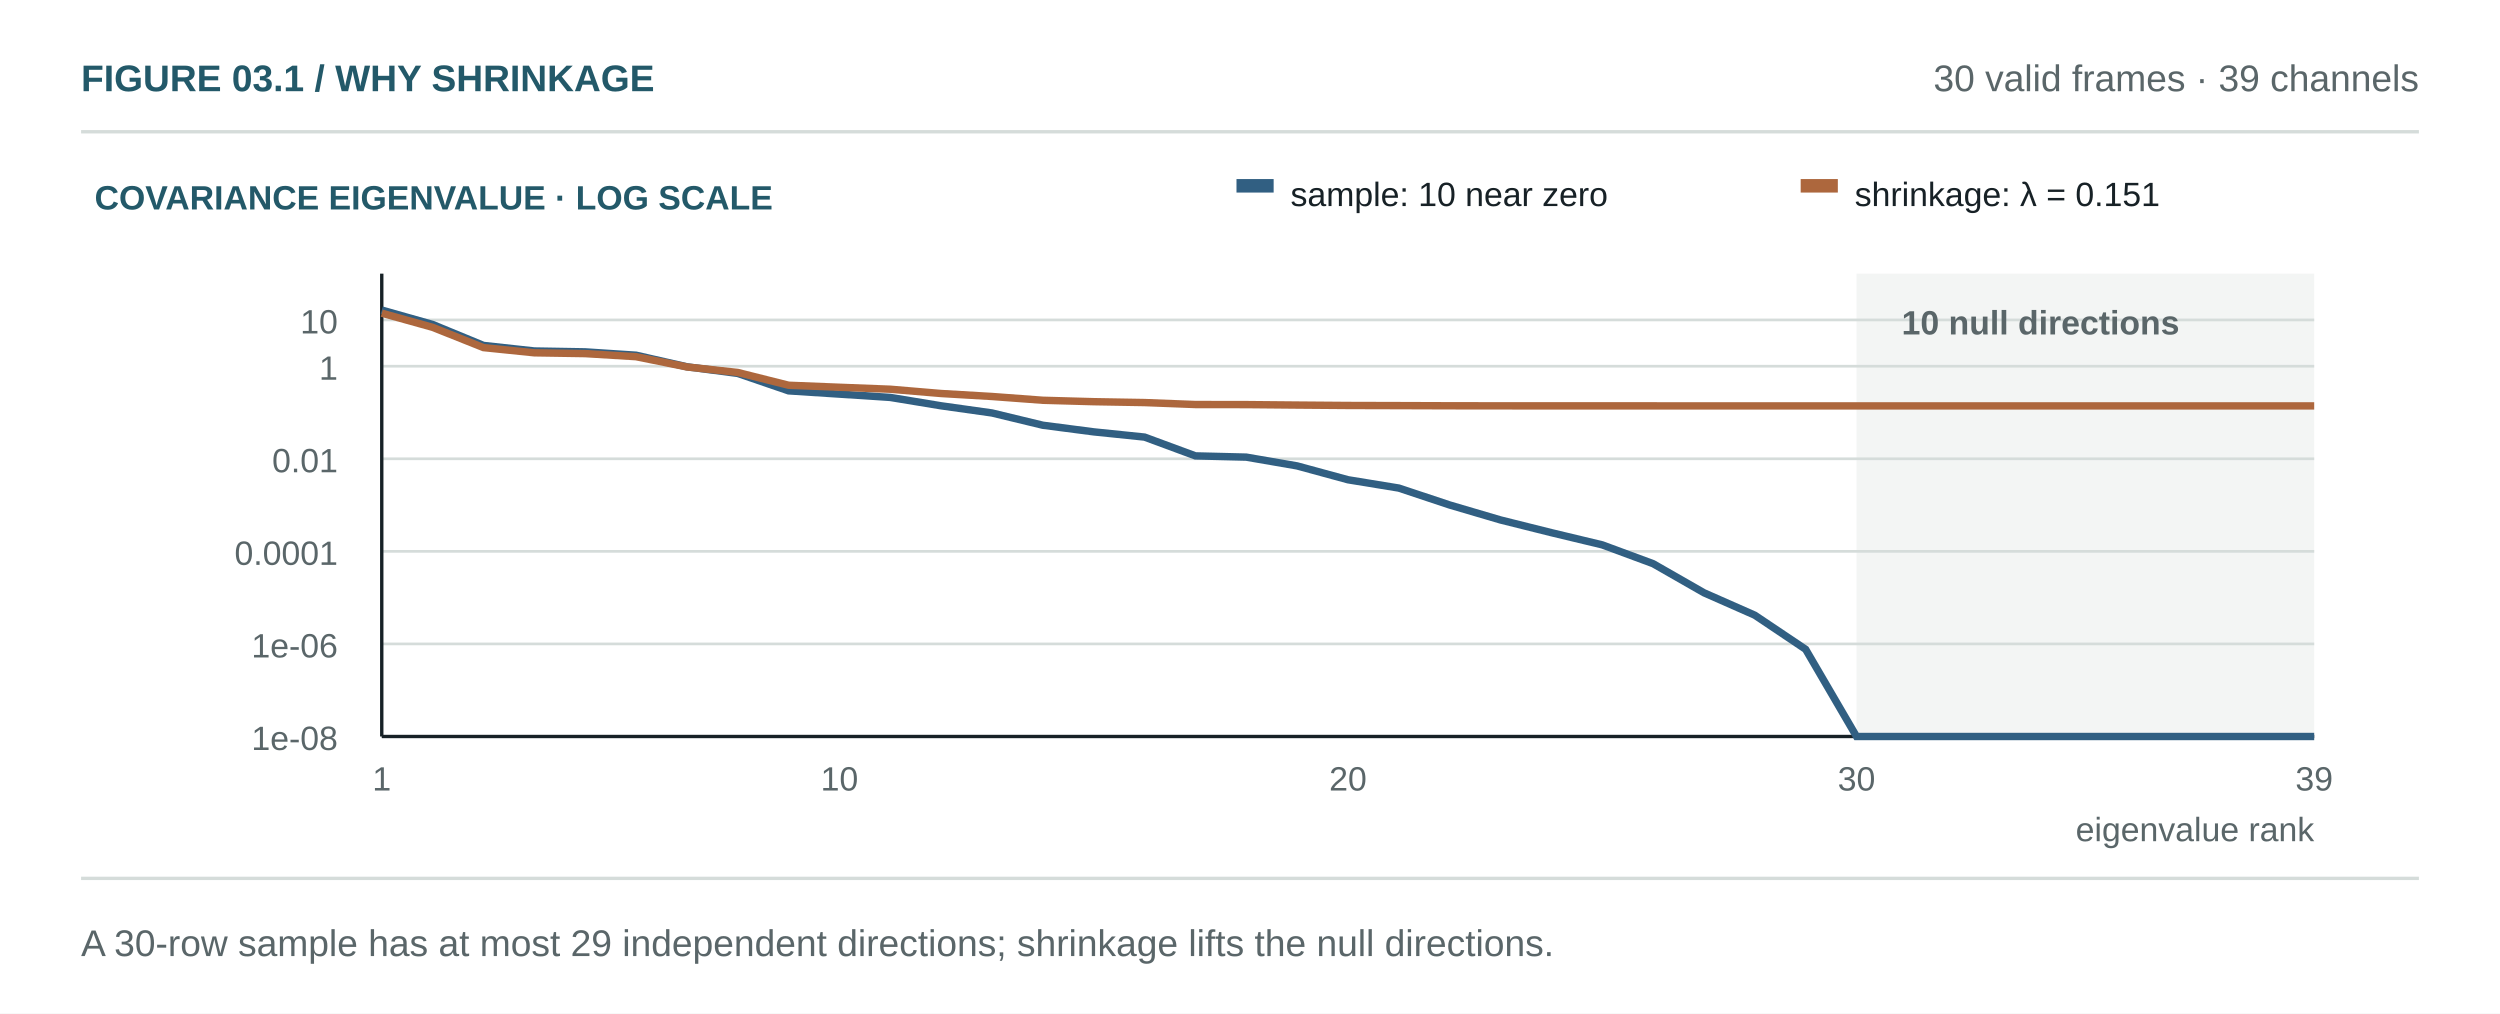
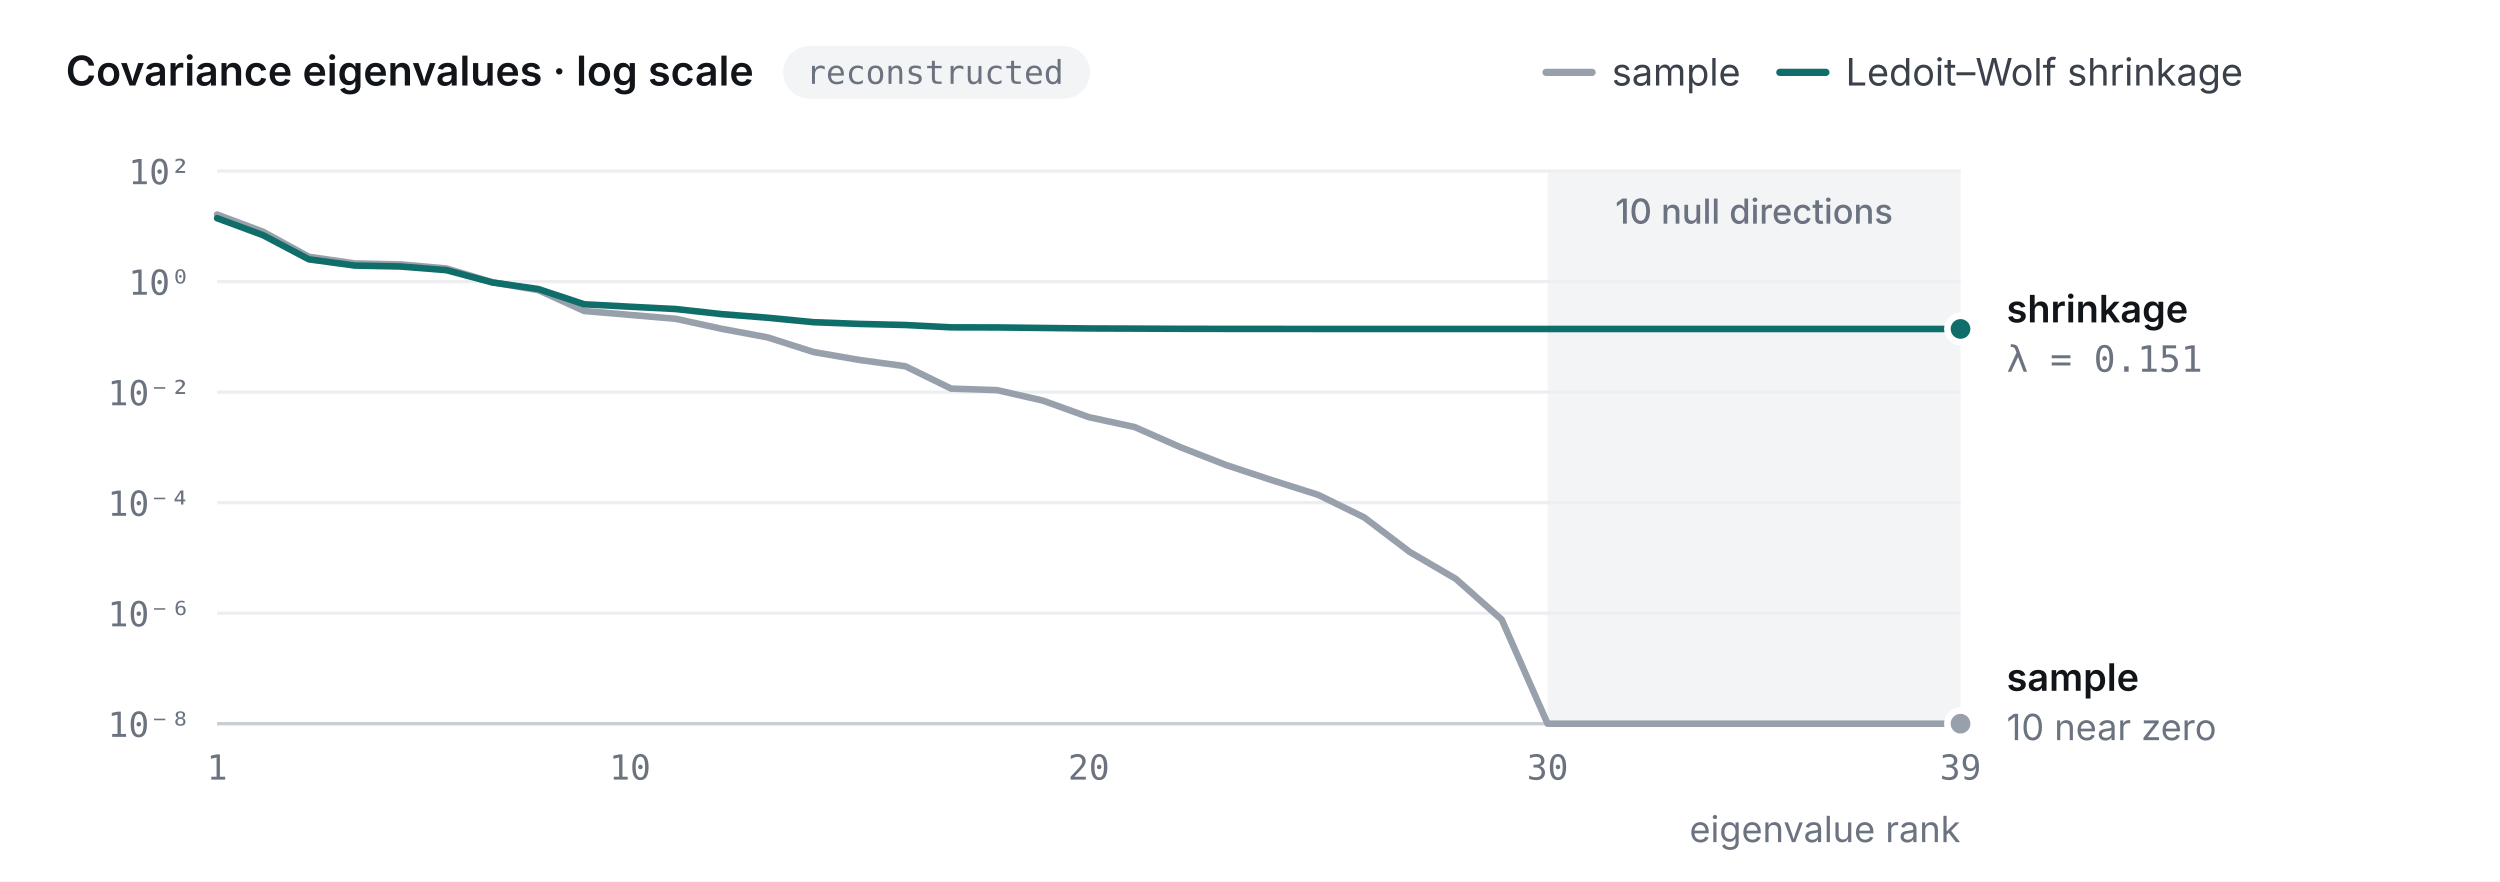
- <svg xmlns="http://www.w3.org/2000/svg" width="740" height="300" viewBox="0 0 740 300" role="img" aria-labelledby="title desc">
-   <rect width="740" height="300" fill="#ffffff" />
-   <text x="24.00" y="27.00" fill="#235969" font-size="11" font-weight="700" text-anchor="start" font-family="-apple-system,BlinkMacSystemFont,Segoe UI,Arial,sans-serif">FIGURE 03.1 / WHY SHRINKAGE</text>
-   <text x="716.00" y="27.00" fill="#5a6669" font-size="11" font-weight="400" text-anchor="end" font-family="-apple-system,BlinkMacSystemFont,Segoe UI,Arial,sans-serif">30 valid frames · 39 channels</text>
-   <line x1="24.00" y1="39.00" x2="716.00" y2="39.00" stroke="#d5dcda" stroke-width="1" opacity="1" />
-   <text x="28.00" y="62.00" fill="#235969" font-size="10" font-weight="700" text-anchor="start" font-family="-apple-system,BlinkMacSystemFont,Segoe UI,Arial,sans-serif">COVARIANCE EIGENVALUE · LOG SCALE</text>
-   <rect x="549.53" y="81.00" width="135.47" height="137.00" fill="#f3f5f4" />
-   <line x1="113.00" y1="218.00" x2="685.00" y2="218.00" stroke="#d5dcda" stroke-width="0.8" opacity="1" />
-   <text x="100.00" y="222.00" fill="#5a6669" font-size="10" font-weight="400" text-anchor="end" font-family="-apple-system,BlinkMacSystemFont,Segoe UI,Arial,sans-serif">1e-08</text>
-   <line x1="113.00" y1="190.60" x2="685.00" y2="190.60" stroke="#d5dcda" stroke-width="0.8" opacity="1" />
-   <text x="100.00" y="194.60" fill="#5a6669" font-size="10" font-weight="400" text-anchor="end" font-family="-apple-system,BlinkMacSystemFont,Segoe UI,Arial,sans-serif">1e-06</text>
-   <line x1="113.00" y1="163.20" x2="685.00" y2="163.20" stroke="#d5dcda" stroke-width="0.8" opacity="1" />
-   <text x="100.00" y="167.20" fill="#5a6669" font-size="10" font-weight="400" text-anchor="end" font-family="-apple-system,BlinkMacSystemFont,Segoe UI,Arial,sans-serif">0.0001</text>
-   <line x1="113.00" y1="135.80" x2="685.00" y2="135.80" stroke="#d5dcda" stroke-width="0.8" opacity="1" />
-   <text x="100.00" y="139.80" fill="#5a6669" font-size="10" font-weight="400" text-anchor="end" font-family="-apple-system,BlinkMacSystemFont,Segoe UI,Arial,sans-serif">0.01</text>
-   <line x1="113.00" y1="108.40" x2="685.00" y2="108.40" stroke="#d5dcda" stroke-width="0.8" opacity="1" />
-   <text x="100.00" y="112.40" fill="#5a6669" font-size="10" font-weight="400" text-anchor="end" font-family="-apple-system,BlinkMacSystemFont,Segoe UI,Arial,sans-serif">1</text>
-   <line x1="113.00" y1="94.70" x2="685.00" y2="94.70" stroke="#d5dcda" stroke-width="0.8" opacity="1" />
-   <text x="100.00" y="98.70" fill="#5a6669" font-size="10" font-weight="400" text-anchor="end" font-family="-apple-system,BlinkMacSystemFont,Segoe UI,Arial,sans-serif">10</text>
-   <line x1="113.00" y1="81.00" x2="113.00" y2="218.00" stroke="#172126" stroke-width="1" opacity="1" />
-   <line x1="113.00" y1="218.00" x2="685.00" y2="218.00" stroke="#172126" stroke-width="1" opacity="1" />
-   <text x="113.00" y="234.00" fill="#5a6669" font-size="10" font-weight="400" text-anchor="middle" font-family="-apple-system,BlinkMacSystemFont,Segoe UI,Arial,sans-serif">1</text>
-   <text x="248.47" y="234.00" fill="#5a6669" font-size="10" font-weight="400" text-anchor="middle" font-family="-apple-system,BlinkMacSystemFont,Segoe UI,Arial,sans-serif">10</text>
-   <text x="399.00" y="234.00" fill="#5a6669" font-size="10" font-weight="400" text-anchor="middle" font-family="-apple-system,BlinkMacSystemFont,Segoe UI,Arial,sans-serif">20</text>
-   <text x="549.53" y="234.00" fill="#5a6669" font-size="10" font-weight="400" text-anchor="middle" font-family="-apple-system,BlinkMacSystemFont,Segoe UI,Arial,sans-serif">30</text>
-   <text x="685.00" y="234.00" fill="#5a6669" font-size="10" font-weight="400" text-anchor="middle" font-family="-apple-system,BlinkMacSystemFont,Segoe UI,Arial,sans-serif">39</text>
-   <text x="685.00" y="249.00" fill="#5a6669" font-size="10" font-weight="400" text-anchor="end" font-family="-apple-system,BlinkMacSystemFont,Segoe UI,Arial,sans-serif">eigenvalue rank</text>
-   <text x="604.00" y="99.00" fill="#5a6669" font-size="10" font-weight="600" text-anchor="middle" font-family="-apple-system,BlinkMacSystemFont,Segoe UI,Arial,sans-serif">10 null directions</text>
-   <polyline points="113.00,91.78 128.05,96.04 143.11,102.25 158.16,103.89 173.21,104.15 188.26,105.14 203.32,108.57 218.37,110.53 233.42,115.69 248.47,116.66 263.53,117.64 278.58,120.12 293.63,122.24 308.68,125.87 323.74,127.83 338.79,129.38 353.84,134.94 368.89,135.31 383.95,137.91 399.00,142.01 414.05,144.47 429.11,149.48 444.16,153.91 459.21,157.67 474.26,161.28 489.32,166.85 504.37,175.46 519.42,182.10 534.47,192.20 549.53,218.00 564.58,218.00 579.63,218.00 594.68,218.00 609.74,218.00 624.79,218.00 639.84,218.00 654.89,218.00 669.95,218.00 685.00,218.00" fill="none" stroke="#315f82" stroke-width="2.2" />
-   <polyline points="113.00,92.70 128.05,96.89 143.11,102.89 158.16,104.43 173.21,104.67 188.26,105.58 203.32,108.62 218.37,110.25 233.42,114.03 248.47,114.63 263.53,115.21 278.58,116.48 293.63,117.36 308.68,118.48 323.74,118.90 338.79,119.16 353.84,119.74 368.89,119.76 383.95,119.90 399.00,120.02 414.05,120.06 429.11,120.11 444.16,120.13 459.21,120.14 474.26,120.14 489.32,120.14 504.37,120.15 519.42,120.15 534.47,120.15 549.53,120.15 564.58,120.15 579.63,120.15 594.68,120.15 609.74,120.15 624.79,120.15 639.84,120.15 654.89,120.15 669.95,120.15 685.00,120.15" fill="none" stroke="#ad673d" stroke-width="2.2" />
-   <rect x="366.00" y="53.00" width="11.00" height="4.00" fill="#315f82" />
-   <text x="382.00" y="61.00" fill="#172126" font-size="10" font-weight="400" text-anchor="start" font-family="-apple-system,BlinkMacSystemFont,Segoe UI,Arial,sans-serif">sample: 10 near zero</text>
-   <rect x="533.00" y="53.00" width="11.00" height="4.00" fill="#ad673d" />
-   <text x="549.00" y="61.00" fill="#172126" font-size="10" font-weight="400" text-anchor="start" font-family="-apple-system,BlinkMacSystemFont,Segoe UI,Arial,sans-serif">shrinkage: λ = 0.151</text>
-   <line x1="24.00" y1="260.00" x2="716.00" y2="260.00" stroke="#d5dcda" stroke-width="1" opacity="1" />
-   <text x="24.00" y="283.00" fill="#5a6669" font-size="11" font-weight="400" text-anchor="start" font-family="-apple-system,BlinkMacSystemFont,Segoe UI,Arial,sans-serif">A 30-row sample has at most 29 independent directions; shrinkage lifts the null directions.</text>
+ <svg xmlns="http://www.w3.org/2000/svg" width="760" height="268" viewBox="0 0 760 268" role="img" aria-labelledby="title desc" font-family="-apple-system,BlinkMacSystemFont,'Segoe UI',Inter,Roboto,Helvetica,Arial,sans-serif">
+   <rect width="760" height="268" fill="#ffffff" />
+   <text x="20.00" y="26.00" fill="#111418" font-size="12.5" font-weight="600" text-anchor="start">Covariance eigenvalues · log scale</text>
+   <rect x="238.08" y="14.00" width="93.30" height="16.00" fill="#f3f4f6" rx="8" />
+   <text x="245.08" y="25.50" fill="#6b7380" font-size="10" font-weight="500" text-anchor="start" font-family="'SF Mono',ui-monospace,SFMono-Regular,Menlo,Consolas,monospace">reconstructed</text>
+   <line x1="470.00" y1="22.00" x2="484.00" y2="22.00" stroke="#98a1ab" stroke-width="2.2" opacity="1" stroke-linecap="round" />
+   <text x="490.00" y="26.00" fill="#3a414b" font-size="11.5" font-weight="400" text-anchor="start">sample</text>
+   <line x1="541.07" y1="22.00" x2="555.07" y2="22.00" stroke="#0f6e6a" stroke-width="2.2" opacity="1" stroke-linecap="round" />
+   <text x="561.07" y="26.00" fill="#3a414b" font-size="11.5" font-weight="400" text-anchor="start">Ledoit–Wolf shrinkage</text>
+   <rect x="470.47" y="52.00" width="125.53" height="168.00" fill="#f3f4f6" />
+   <text x="533.24" y="68.00" fill="#6b7380" font-size="10.5" font-weight="500" text-anchor="middle">10 null directions</text>
+   <line x1="66.00" y1="220.00" x2="596.00" y2="220.00" stroke="#eceef1" stroke-width="1" opacity="1" stroke-linecap="butt" />
+   <text x="58.00" y="224.00" fill="#6b7380" font-size="10.5" font-weight="400" text-anchor="end" font-family="'SF Mono',ui-monospace,SFMono-Regular,Menlo,Consolas,monospace">10⁻⁸</text>
+   <line x1="66.00" y1="186.40" x2="596.00" y2="186.40" stroke="#eceef1" stroke-width="1" opacity="1" stroke-linecap="butt" />
+   <text x="58.00" y="190.40" fill="#6b7380" font-size="10.5" font-weight="400" text-anchor="end" font-family="'SF Mono',ui-monospace,SFMono-Regular,Menlo,Consolas,monospace">10⁻⁶</text>
+   <line x1="66.00" y1="152.80" x2="596.00" y2="152.80" stroke="#eceef1" stroke-width="1" opacity="1" stroke-linecap="butt" />
+   <text x="58.00" y="156.80" fill="#6b7380" font-size="10.5" font-weight="400" text-anchor="end" font-family="'SF Mono',ui-monospace,SFMono-Regular,Menlo,Consolas,monospace">10⁻⁴</text>
+   <line x1="66.00" y1="119.20" x2="596.00" y2="119.20" stroke="#eceef1" stroke-width="1" opacity="1" stroke-linecap="butt" />
+   <text x="58.00" y="123.20" fill="#6b7380" font-size="10.5" font-weight="400" text-anchor="end" font-family="'SF Mono',ui-monospace,SFMono-Regular,Menlo,Consolas,monospace">10⁻²</text>
+   <line x1="66.00" y1="85.60" x2="596.00" y2="85.60" stroke="#eceef1" stroke-width="1" opacity="1" stroke-linecap="butt" />
+   <text x="58.00" y="89.60" fill="#6b7380" font-size="10.5" font-weight="400" text-anchor="end" font-family="'SF Mono',ui-monospace,SFMono-Regular,Menlo,Consolas,monospace">10⁰</text>
+   <line x1="66.00" y1="52.00" x2="596.00" y2="52.00" stroke="#eceef1" stroke-width="1" opacity="1" stroke-linecap="butt" />
+   <text x="58.00" y="56.00" fill="#6b7380" font-size="10.5" font-weight="400" text-anchor="end" font-family="'SF Mono',ui-monospace,SFMono-Regular,Menlo,Consolas,monospace">10²</text>
+   <line x1="66.00" y1="220.00" x2="596.00" y2="220.00" stroke="#c9ced5" stroke-width="1" opacity="1" stroke-linecap="butt" />
+   <text x="66.00" y="237.00" fill="#6b7380" font-size="10.5" font-weight="400" text-anchor="middle" font-family="'SF Mono',ui-monospace,SFMono-Regular,Menlo,Consolas,monospace">1</text>
+   <text x="191.53" y="237.00" fill="#6b7380" font-size="10.5" font-weight="400" text-anchor="middle" font-family="'SF Mono',ui-monospace,SFMono-Regular,Menlo,Consolas,monospace">10</text>
+   <text x="331.00" y="237.00" fill="#6b7380" font-size="10.5" font-weight="400" text-anchor="middle" font-family="'SF Mono',ui-monospace,SFMono-Regular,Menlo,Consolas,monospace">20</text>
+   <text x="470.47" y="237.00" fill="#6b7380" font-size="10.5" font-weight="400" text-anchor="middle" font-family="'SF Mono',ui-monospace,SFMono-Regular,Menlo,Consolas,monospace">30</text>
+   <text x="596.00" y="237.00" fill="#6b7380" font-size="10.5" font-weight="400" text-anchor="middle" font-family="'SF Mono',ui-monospace,SFMono-Regular,Menlo,Consolas,monospace">39</text>
+   <text x="596.00" y="256.00" fill="#6b7380" font-size="11" font-weight="400" text-anchor="end">eigenvalue rank</text>
+   <polyline points="66.00,65.22 79.95,70.44 93.89,78.06 107.84,80.07 121.79,80.39 135.74,81.61 149.68,85.81 163.63,88.21 177.58,94.54 191.53,95.73 205.47,96.93 219.42,99.97 233.37,102.57 247.32,107.02 261.26,109.43 275.21,111.33 289.16,118.14 303.11,118.60 317.05,121.79 331.00,126.81 344.95,129.83 358.89,135.97 372.84,141.41 386.79,146.02 400.74,150.44 414.68,157.27 428.63,167.84 442.58,175.98 456.53,188.36 470.47,220.00 484.42,220.00 498.37,220.00 512.32,220.00 526.26,220.00 540.21,220.00 554.16,220.00 568.11,220.00 582.05,220.00 596.00,220.00" fill="none" stroke="#98a1ab" stroke-width="2" stroke-linejoin="round" stroke-linecap="round" opacity="1" />
+   <polyline points="66.00,66.34 79.95,71.49 93.89,78.84 107.84,80.73 121.79,81.02 135.74,82.14 149.68,85.87 163.63,87.87 177.58,92.50 191.53,93.24 205.47,93.95 219.42,95.50 233.37,96.59 247.32,97.95 261.26,98.47 275.21,98.80 289.16,99.51 303.11,99.54 317.05,99.70 331.00,99.85 344.95,99.90 358.89,99.96 372.84,99.98 386.79,99.99 400.74,100.00 414.68,100.00 428.63,100.00 442.58,100.00 456.53,100.00 470.47,100.00 484.42,100.00 498.37,100.00 512.32,100.00 526.26,100.00 540.21,100.00 554.16,100.00 568.11,100.00 582.05,100.00 596.00,100.00" fill="none" stroke="#0f6e6a" stroke-width="2" stroke-linejoin="round" stroke-linecap="round" opacity="1" />
+   <circle cx="596.00" cy="100.00" r="4.00" fill="#0f6e6a" stroke="#ffffff" stroke-width="2" />
+   <circle cx="596.00" cy="220.00" r="4.00" fill="#98a1ab" stroke="#ffffff" stroke-width="2" />
+   <text x="610.00" y="98.00" fill="#111418" font-size="11.5" font-weight="600" text-anchor="start">shrinkage</text>
+   <text x="610.00" y="113.00" fill="#6b7380" font-size="11" font-weight="400" text-anchor="start" font-family="'SF Mono',ui-monospace,SFMono-Regular,Menlo,Consolas,monospace">λ = 0.151</text>
+   <text x="610.00" y="210.00" fill="#111418" font-size="11.5" font-weight="600" text-anchor="start">sample</text>
+   <text x="610.00" y="225.00" fill="#6b7380" font-size="11" font-weight="400" text-anchor="start">10 near zero</text>
</svg>
